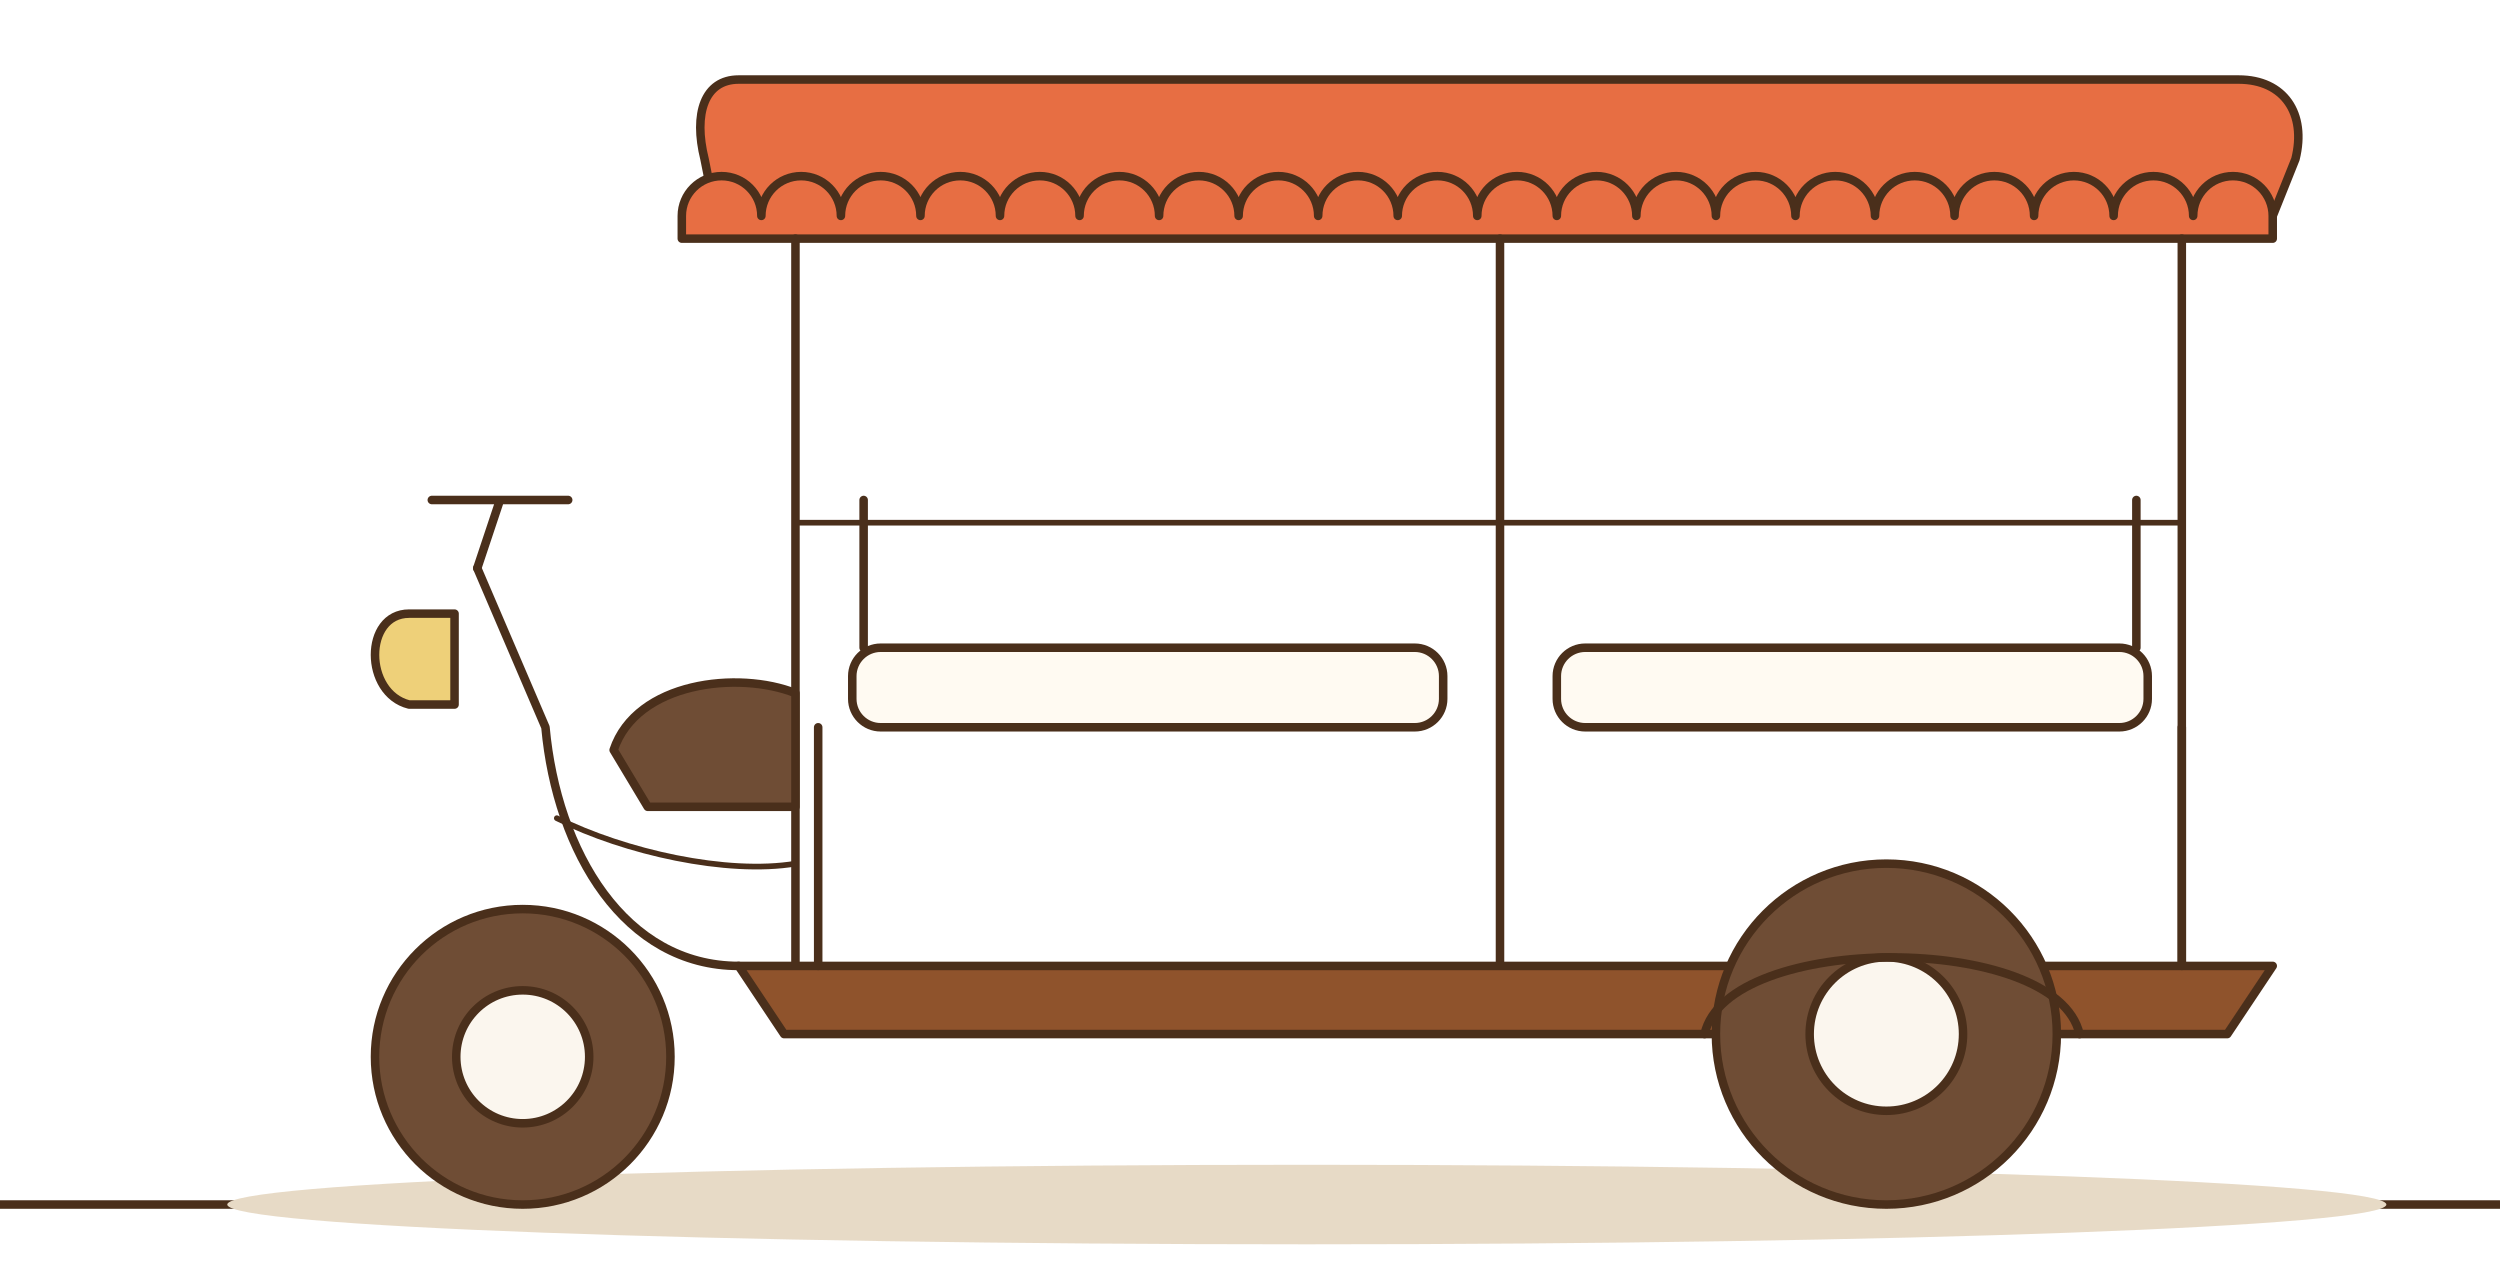
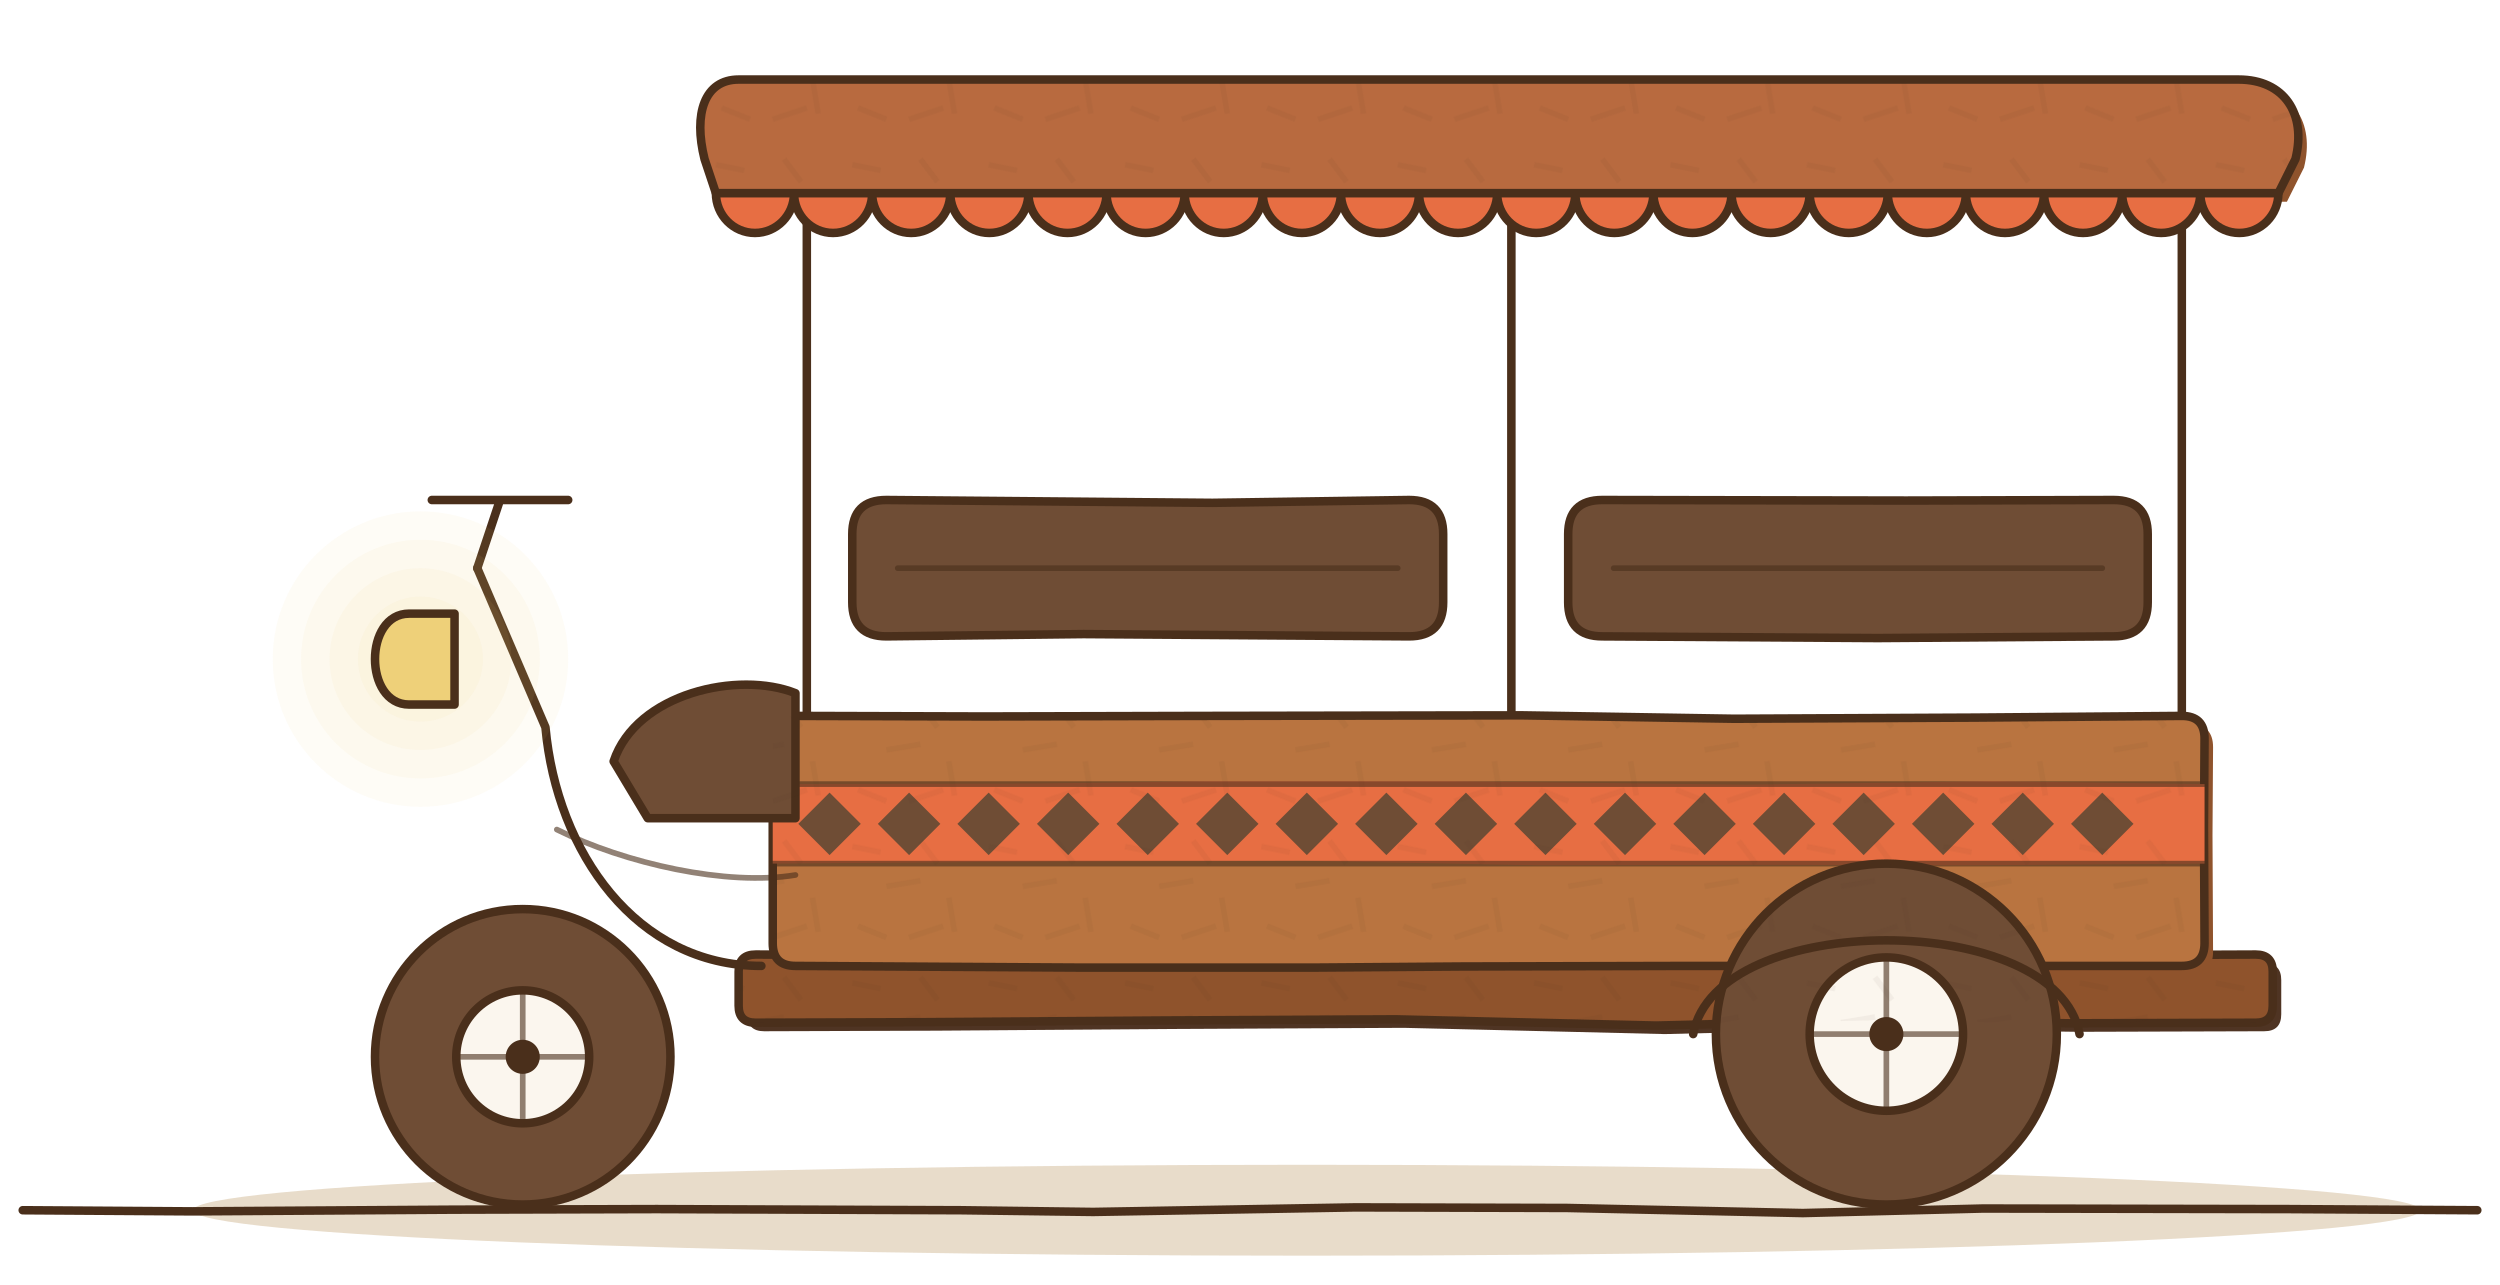
<svg xmlns="http://www.w3.org/2000/svg" viewBox="20 118 440 226" width="440" height="226">
-   <style>.l,.h{fill:none;stroke:#4a2f1b;stroke-linecap:round;stroke-linejoin:round;vector-effect:non-scaling-stroke}.l{stroke-width:1.5}.h{stroke-width:1}.d{stroke-dasharray:3 4}.f{stroke:#4a2f1b;stroke-width:1.5;stroke-linejoin:round;vector-effect:non-scaling-stroke}.c{fill:#fbf6ee}.p{fill:#fffaf2}.s{fill:#e7dac6}.w{fill:#b97440}.wd{fill:#8f532c}.b{fill:#6f4d35}.a{fill:#e76e43}.y{fill:#eed079}.g{fill:#9aa585}.r{fill:#b86a3f}.k{fill:#4a2f1b}.cu{fill:#8e867c}.in{fill:#f6d58a}.glow{fill:#eed079;opacity:.22}.steam{fill:none;stroke:#8c7b66;stroke-width:1;stroke-linecap:round;vector-effect:non-scaling-stroke}.lichen{fill:none;stroke:#8f9a7a;stroke-width:4;stroke-linecap:round;vector-effect:non-scaling-stroke}.dusk{fill:#f6d9b0}.bank{fill:#b5b8ae}.river1{fill:#efd6b4}.river2{fill:#e4c6a0}.glint{fill:none;stroke:#fffaf2;stroke-width:1.5;stroke-linecap:round;vector-effect:non-scaling-stroke}.water{fill:none;stroke:#8fa7ad;stroke-width:1.5;stroke-linecap:round;stroke-dasharray:6 7;vector-effect:non-scaling-stroke}@media (prefers-color-scheme:dark){.l,.h,.f{stroke:#dccdb6}.c{fill:#2c1e13}.p{fill:#3a2b1f}.s{fill:#34281d}.w{fill:#7d4526}.wd{fill:#5e3219}.dusk{fill:#3a2618}.bank{fill:#2e2721}.river1{fill:#251b14}.river2{fill:#1f1711}.glint{stroke:#e76e43}.in{fill:#d9a64a}.b{fill:#8a6444}.k{fill:#dccdb6}.cu{fill:#5d5750}.g{fill:#6f7a60}.r{fill:#8f5334}.glow{opacity:.2}.steam{stroke:#a8987f}.water{stroke:#7f969c}}</style>
-   <path class="l" d="M20 330H460" />
-   <ellipse class="s" cx="250" cy="330" rx="190" ry="7" />
-   <path class="a f" d="M150 132H414C422 132 426 138 424 146L420 156H146L144 146C142 138 144 132 150 132Z" />
-   <path class="a f" d="M420 156A7 7 0 0 0 406 156A7 7 0 0 0 392 156A7 7 0 0 0 378 156A7 7 0 0 0 364 156A7 7 0 0 0 350 156A7 7 0 0 0 336 156A7 7 0 0 0 322 156A7 7 0 0 0 308 156A7 7 0 0 0 294 156A7 7 0 0 0 280 156A7 7 0 0 0 266 156A7 7 0 0 0 252 156A7 7 0 0 0 238 156A7 7 0 0 0 224 156A7 7 0 0 0 210 156A7 7 0 0 0 196 156A7 7 0 0 0 182 156A7 7 0 0 0 168 156A7 7 0 0 0 154 156A7 7 0 0 0 140 156V160H420Z" />
-   <path class="l" d="M160 160V288M404 160V288M284 160V288" />
-   <rect class="p f" x="170" y="232" width="104" height="14" rx="5" />
-   <rect class="p f" x="294" y="232" width="104" height="14" rx="5" />
-   <path class="l" d="M172 232V206M396 232V206" />
-   <path class="h" d="M160 210H404" />
-   <path class="wd f" d="M150 288H420L412 300H158Z" />
-   <path class="l" d="M164 246V288M404 246V288" />
-   <path class="l" d="M150 288C130 288 118 268 116 246L104 218" />
-   <path class="l" d="M96 206H120M108 206L104 218" />
-   <path class="y f" d="M92 226C84 226 84 240 92 242H100V226Z" />
-   <path class="b f" d="M128 250C132 238 150 236 160 240V260H134Z" />
-   <path class="h" d="M118 262C130 268 148 272 160 270" />
+   <style>.f,.l,.h{stroke:#4a2f1b;stroke-linecap:round;stroke-linejoin:round;vector-effect:non-scaling-stroke}.f,.l{stroke-width:1.5}.l,.h{fill:none}.h{stroke-width:1;stroke-opacity:.6}.s2{fill:#e8dcca}.b{fill:#6f4d35}.wd,.ew{fill:#8f532c}.w{fill:#b97440}.a{fill:#e76e43}.r{fill:#b86a3f}.y{fill:#eed079}.c{fill:#fbf6ee}.k{fill:#4a2f1b}.e{transform:translate(1.5px,1.5px)}.ed{fill:#4f3423}.hl{fill:#eed079;opacity:.07}.ev{display:none}.fb{fill:none;stroke:#4a2f1b;stroke-opacity:.05}@media (prefers-color-scheme:dark){.f,.l,.h,.fb{stroke:#dccdb6}.s2{fill:#35271c}.b{fill:#8a6444}.wd{fill:#5e3219}.w{fill:#7d4526}.r{fill:#8f5334}.c{fill:#2c1e13}.k{fill:#dccdb6}.e{transform:translate(0,-1.5px);fill:#8a7444}.ev{display:inline}}</style>
+   <defs>
+     <pattern id="f" width="24" height="24" patternUnits="userSpaceOnUse">
+       <path class="fb" d="M2 3l5 1M14 2l3 4M8 10l6-1M19 12l1 6M3 17l5 2M12 19l6-2" />
+     </pattern>
+     <clipPath id="k">
+       <use href="#q1" />
+       <use href="#q2" />
+       <use href="#q3" />
+     </clipPath>
+   </defs>
+   <ellipse class="s2" cx="250" cy="331" rx="196" ry="8" />
+   <path class="l" d="M24 331L53.9 331.2L99.9 330.9L135.6 330.8L189.1 331L212.4 331.3L258.5 330.5L295.8 330.6L337.3 331.5L369 330.7L422.8 330.8L456 331" />
+   <g class="ev">
+     <path class="hl" d="M92 228 20 214V262Z" />
+     <path class="hl" d="M92 230 20 222V256Z" />
+     <path class="hl" d="M92 232 20 230V250Z" />
+   </g>
+   <path class="l" d="M162 156V288M286 156V250M404 156V288" />
+   <path class="b f" d="M176 206L233.4 206.5L268 206Q274 206 274 212L274 224Q274 230 268 230L210.7 229.6L176 230Q170 230 170 224L170 212Q170 206 176 206Z" />
+   <path class="b f" d="M302 206L355.5 206.1L392 206Q398 206 398 212L398 224Q398 230 392 230L350.5 230.3L302 230Q296 230 296 224L296 212Q296 206 302 206Z" />
+   <path class="h" d="M178 218H266M304 218H390" />
+   <path class="e ed" d="M153 286L181.4 286.1L232.2 285.7L267.5 285.8L303 285.4L336.3 286.5L370.8 286.2L417 286Q420 286 420 289L420 295Q420 298 417 298L384.2 298.1L348.4 297.6L311.5 298.5L265.6 297.4L225.3 297.6L183.1 297.9L153 298Q150 298 150 295L150 289Q150 286 153 286Z" />
+   <path id="q1" class="wd f" d="M153 286L181.4 286.1L232.2 285.7L267.5 285.8L303 285.4L336.3 286.5L370.8 286.2L417 286Q420 286 420 289L420 295Q420 298 417 298L384.2 298.1L348.4 297.6L311.5 298.5L265.6 297.4L225.3 297.6L183.1 297.9L153 298Q150 298 150 295L150 289Q150 286 153 286Z" />
+   <path class="e ew" d="M160 244L193.2 244.1L231.9 244L287.9 243.9L325.2 244.5L367.4 244.3L404 244Q408 244 408 248L407.9 263.5L408 284Q408 288 404 288L368.9 288L317.6 288L277.5 288.1L251.1 288.3L210.6 288.3L160 288Q156 288 156 284L156 265.1L156 248Q156 244 160 244Z" />
+   <path id="q2" class="w f" d="M160 244L193.2 244.1L231.9 244L287.9 243.9L325.2 244.5L367.4 244.3L404 244Q408 244 408 248L407.9 263.5L408 284Q408 288 404 288L368.9 288L317.6 288L277.5 288.1L251.1 288.3L210.6 288.3L160 288Q156 288 156 284L156 265.1L156 248Q156 244 160 244Z" />
+   <path class="a" d="M156 256L202.2 255.9L233.5 255.5L274.5 255.5L327.4 256.1L370.6 255.5L408 256L408 270L365.9 270.3L331.1 270.2L291.3 270.3L249.6 269.5L192.8 269.7L156 270Z" />
+   <path class="b" d="M166 257.5l5.5 5.5-5.5 5.5-5.5-5.5ZM180 257.5l5.5 5.5-5.5 5.5-5.5-5.5ZM194 257.5l5.5 5.5-5.5 5.5-5.5-5.5ZM208 257.5l5.5 5.5-5.5 5.5-5.5-5.5ZM222 257.5l5.5 5.5-5.5 5.5-5.5-5.5ZM236 257.5l5.5 5.5-5.5 5.5-5.5-5.5ZM250 257.5l5.5 5.5-5.5 5.5-5.5-5.5ZM264 257.5l5.5 5.5-5.5 5.5-5.5-5.5ZM278 257.5l5.5 5.5-5.5 5.5-5.5-5.5ZM292 257.5l5.5 5.5-5.5 5.5-5.5-5.5ZM306 257.5l5.5 5.5-5.5 5.5-5.5-5.5ZM320 257.5l5.5 5.5-5.5 5.5-5.5-5.5ZM334 257.5l5.5 5.5-5.5 5.5-5.5-5.5ZM348 257.5l5.5 5.5-5.5 5.5-5.5-5.5ZM362 257.5l5.5 5.5-5.5 5.5-5.5-5.5ZM376 257.5l5.5 5.5-5.5 5.5-5.5-5.5ZM390 257.5l5.5 5.5-5.5 5.5-5.5-5.5Z" />
+   <path class="h" d="M156 256H408M156 270H408" />
+   <path class="e ew" d="M150 132H414C422 132 426 138 424 146L421 152H146L144 146C142 138 144 132 150 132Z" />
+   <path id="q3" class="r f" d="M150 132H414C422 132 426 138 424 146L421 152H146L144 146C142 138 144 132 150 132Z" />
+   <path class="a f" d="M146 152a6.875 7 0 0 0 13.75 0a6.875 7 0 0 0 13.75 0a6.875 7 0 0 0 13.75 0a6.875 7 0 0 0 13.75 0a6.875 7 0 0 0 13.75 0a6.875 7 0 0 0 13.75 0a6.875 7 0 0 0 13.75 0a6.875 7 0 0 0 13.75 0a6.875 7 0 0 0 13.75 0a6.875 7 0 0 0 13.75 0a6.875 7 0 0 0 13.75 0a6.875 7 0 0 0 13.75 0a6.875 7 0 0 0 13.75 0a6.875 7 0 0 0 13.75 0a6.875 7 0 0 0 13.75 0a6.875 7 0 0 0 13.75 0a6.875 7 0 0 0 13.75 0a6.875 7 0 0 0 13.75 0a6.875 7 0 0 0 13.75 0a6.875 7 0 0 0 13.75 0V152Z" />
+   <path class="l" d="M154 288C132 288 118 268 116 246L104 218" />
+   <path class="l" d="M96 206H120M108 206 104 218" />
+   <path class="b f" d="M128 252C132 240 150 236 160 240V262H134Z" />
+   <path class="h" d="M118 264C130 270 148 274 160 272" />
+   <circle class="hl" cx="94" cy="234" r="26" />
+   <circle class="hl" cx="94" cy="234" r="21" />
+   <circle class="hl" cx="94" cy="234" r="16" />
+   <circle class="hl" cx="94" cy="234" r="11" />
+   <path class="y f" d="M92 226C84 226 84 242 92 242H100V226Z" />
  <circle class="b f" cx="112" cy="304" r="26" />
  <circle class="c f" cx="112" cy="304" r="11.7" />
+   <path class="h" d="M100.3 304H123.7M112 292.3V315.7" />
+   <circle class="k" cx="112" cy="304" r="3" />
  <circle class="b f" cx="352" cy="300" r="30" />
  <circle class="c f" cx="352" cy="300" r="13.5" />
-   <path class="l" d="M320 300C324 282 382 282 386 300" />
+   <path class="h" d="M338.5 300H365.5M352 286.5V313.5" />
+   <circle class="k" cx="352" cy="300" r="3" />
+   <path class="l" d="M318 300C322 278 382 278 386 300" />
+   <rect x="20" y="118" width="440" height="226" fill="url(#f)" clip-path="url(#k)" />
</svg>
